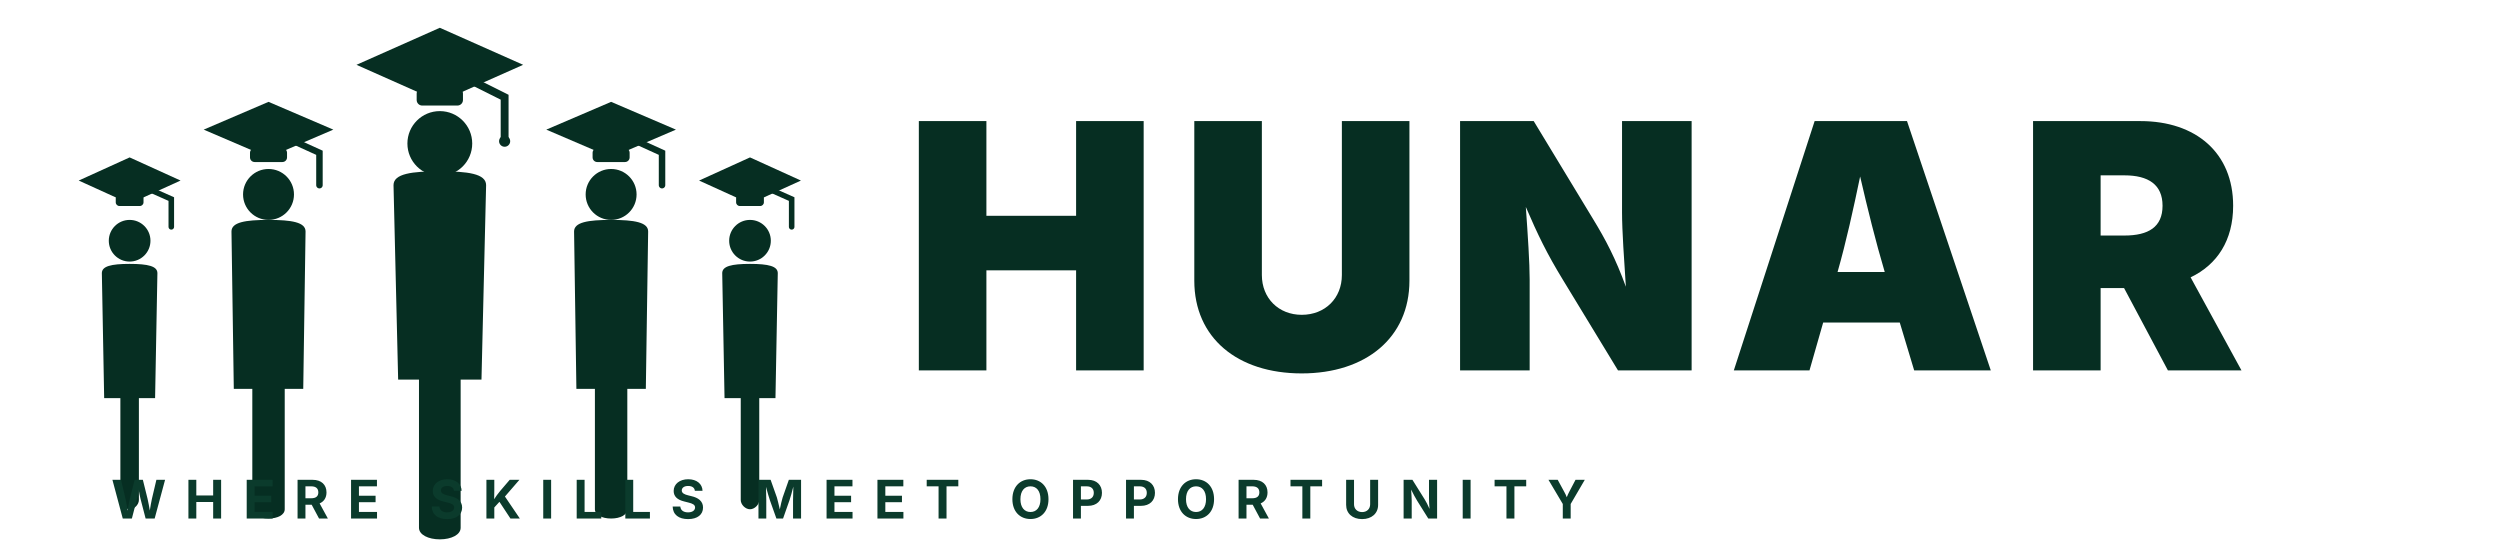
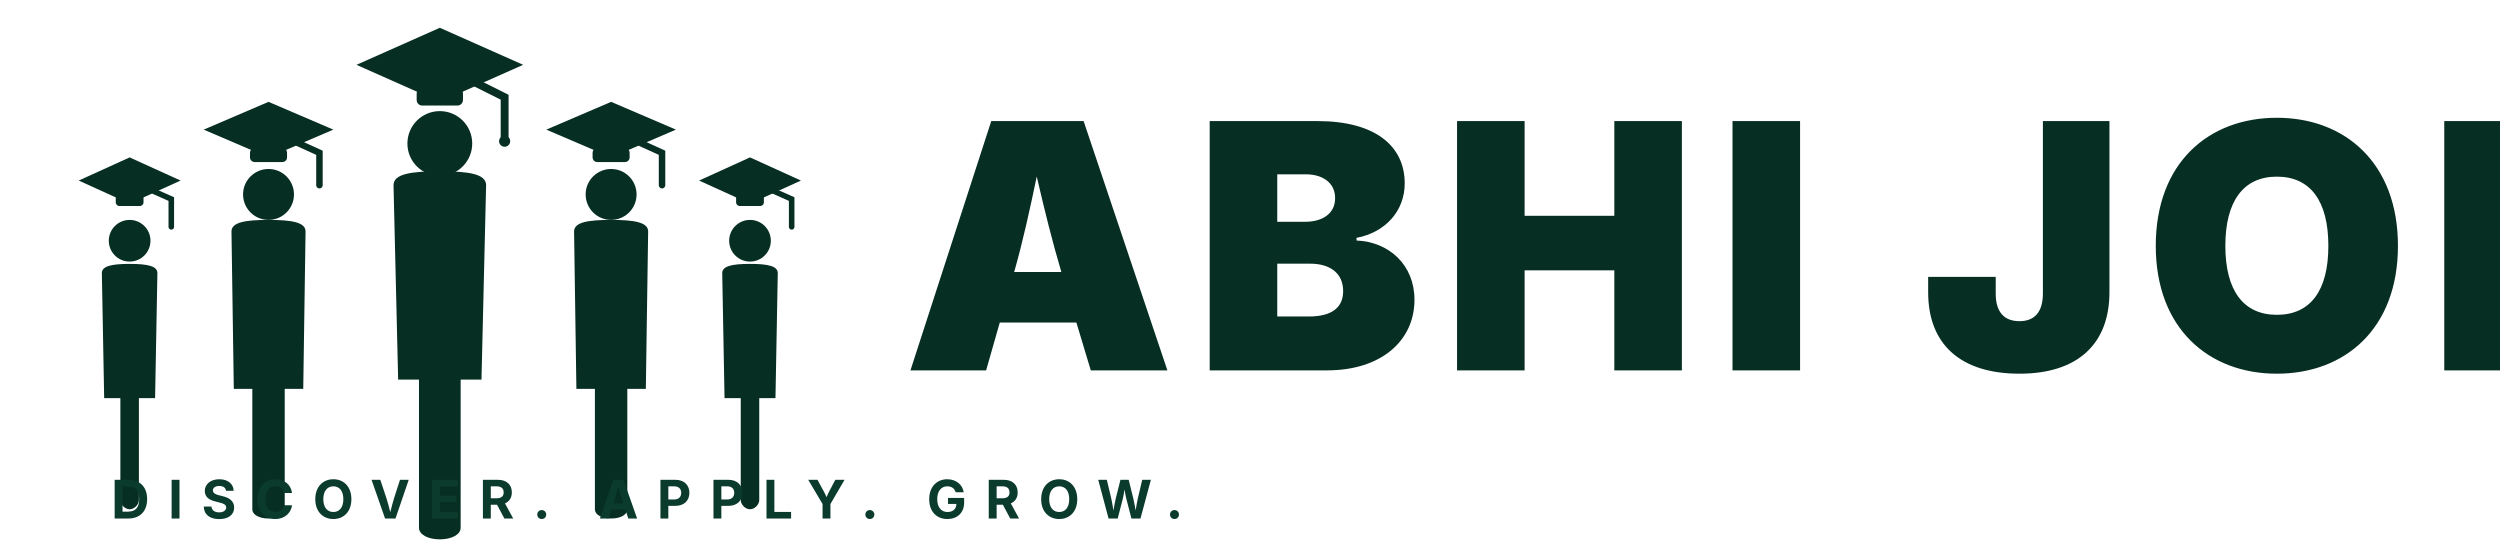
<svg xmlns="http://www.w3.org/2000/svg" viewBox="0 0 540 120" fill="none">
  <g transform="translate(10, 0)">
    <polygon points="18,34 29,39 18,44 7,39" fill="#062E22" />
    <rect x="15" y="42" width="6" height="2.5" rx="0.8" fill="#062E22" />
    <path d="M18 39L27 43L27 49" stroke="#062E22" stroke-width="1.2" stroke-linecap="round" />
    <circle cx="18" cy="52" r="4.5" fill="#062E22" />
    <path d="M12 59C12 57.5 14 57 18 57C22 57 24 57.5 24 59L23.5 86L20 86L20 108C20 109 19 110 18 110C17 110 16 109 16 108L16 86L12.5 86L12 59Z" fill="#062E22" />
    <polygon points="152,34 163,39 152,44 141,39" fill="#062E22" />
    <rect x="149" y="42" width="6" height="2.5" rx="0.8" fill="#062E22" />
    <path d="M152 39L161 43L161 49" stroke="#062E22" stroke-width="1.2" stroke-linecap="round" />
    <circle cx="152" cy="52" r="4.5" fill="#062E22" />
    <path d="M146 59C146 57.5 148 57 152 57C156 57 158 57.5 158 59L157.5 86L154 86L154 108C154 109 153 110 152 110C151 110 150 109 150 108L150 86L146.5 86L146 59Z" fill="#062E22" />
    <polygon points="48,22 62,28 48,34 34,28" fill="#062E22" />
    <rect x="44" y="32" width="8" height="3" rx="1" fill="#062E22" />
    <path d="M48 28L59 33L59 40" stroke="#062E22" stroke-width="1.4" stroke-linecap="round" />
    <circle cx="48" cy="42" r="5.5" fill="#062E22" />
    <path d="M40 50C40 48 43 47.5 48 47.5C53 47.5 56 48 56 50L55.5 84L51.5 84L51.5 110C51.5 111.2 50 112 48 112C46 112 44.5 111.2 44.5 110L44.5 84L40.5 84L40 50Z" fill="#062E22" />
    <polygon points="122,22 136,28 122,34 108,28" fill="#062E22" />
    <rect x="118" y="32" width="8" height="3" rx="1" fill="#062E22" />
    <path d="M122 28L133 33L133 40" stroke="#062E22" stroke-width="1.4" stroke-linecap="round" />
    <circle cx="122" cy="42" r="5.5" fill="#062E22" />
    <path d="M114 50C114 48 117 47.5 122 47.5C127 47.5 130 48 130 50L129.5 84L125.5 84L125.5 110C125.5 111.2 124 112 122 112C120 112 118.5 111.2 118.5 110L118.5 84L114.5 84L114 50Z" fill="#062E22" />
    <polygon points="85,6 103,14 85,22 67,14" fill="#062E22" />
    <rect x="80" y="19" width="10" height="3.8" rx="1.2" fill="#062E22" />
    <path d="M85 14L99 21L99 30" stroke="#062E22" stroke-width="1.7" stroke-linecap="round" />
    <circle cx="99" cy="30.5" r="1.2" fill="#062E22" />
    <circle cx="85" cy="31" r="7" fill="#062E22" />
    <path d="M75 40C75 37.5 79 37 85 37C91 37 95 37.5 95 40L94 82L89.5 82L89.5 114C89.5 115.5 87.5 116.5 85 116.5C82.5 116.5 80.5 115.5 80.5 114L80.5 82L76 82L75 40Z" fill="#062E22" />
  </g>
-   <text x="195" y="80" font-family="'Plus Jakarta Sans', system-ui, -apple-system, sans-serif" font-size="74" font-weight="900" fill="#062E22" letter-spacing="4">HUNAR</text>
-   <text x="24" y="112" font-family="'Plus Jakarta Sans', system-ui, -apple-system, sans-serif" font-size="11.5" font-weight="700" fill="#0B3B2C" letter-spacing="4">WHERE SKILLS MEET OPPORTUNITY</text>
+   <text x="195" y="80" font-family="'Plus Jakarta Sans', system-ui, -apple-system, sans-serif" font-size="74" font-weight="900" fill="#062E22" letter-spacing="4">ABHI JOBS</text>
+   <text x="24" y="112" font-family="'Plus Jakarta Sans', system-ui, -apple-system, sans-serif" font-size="11.5" font-weight="700" fill="#0B3B2C" letter-spacing="4">DISCOVER. APPLY. GROW.</text>
</svg>
